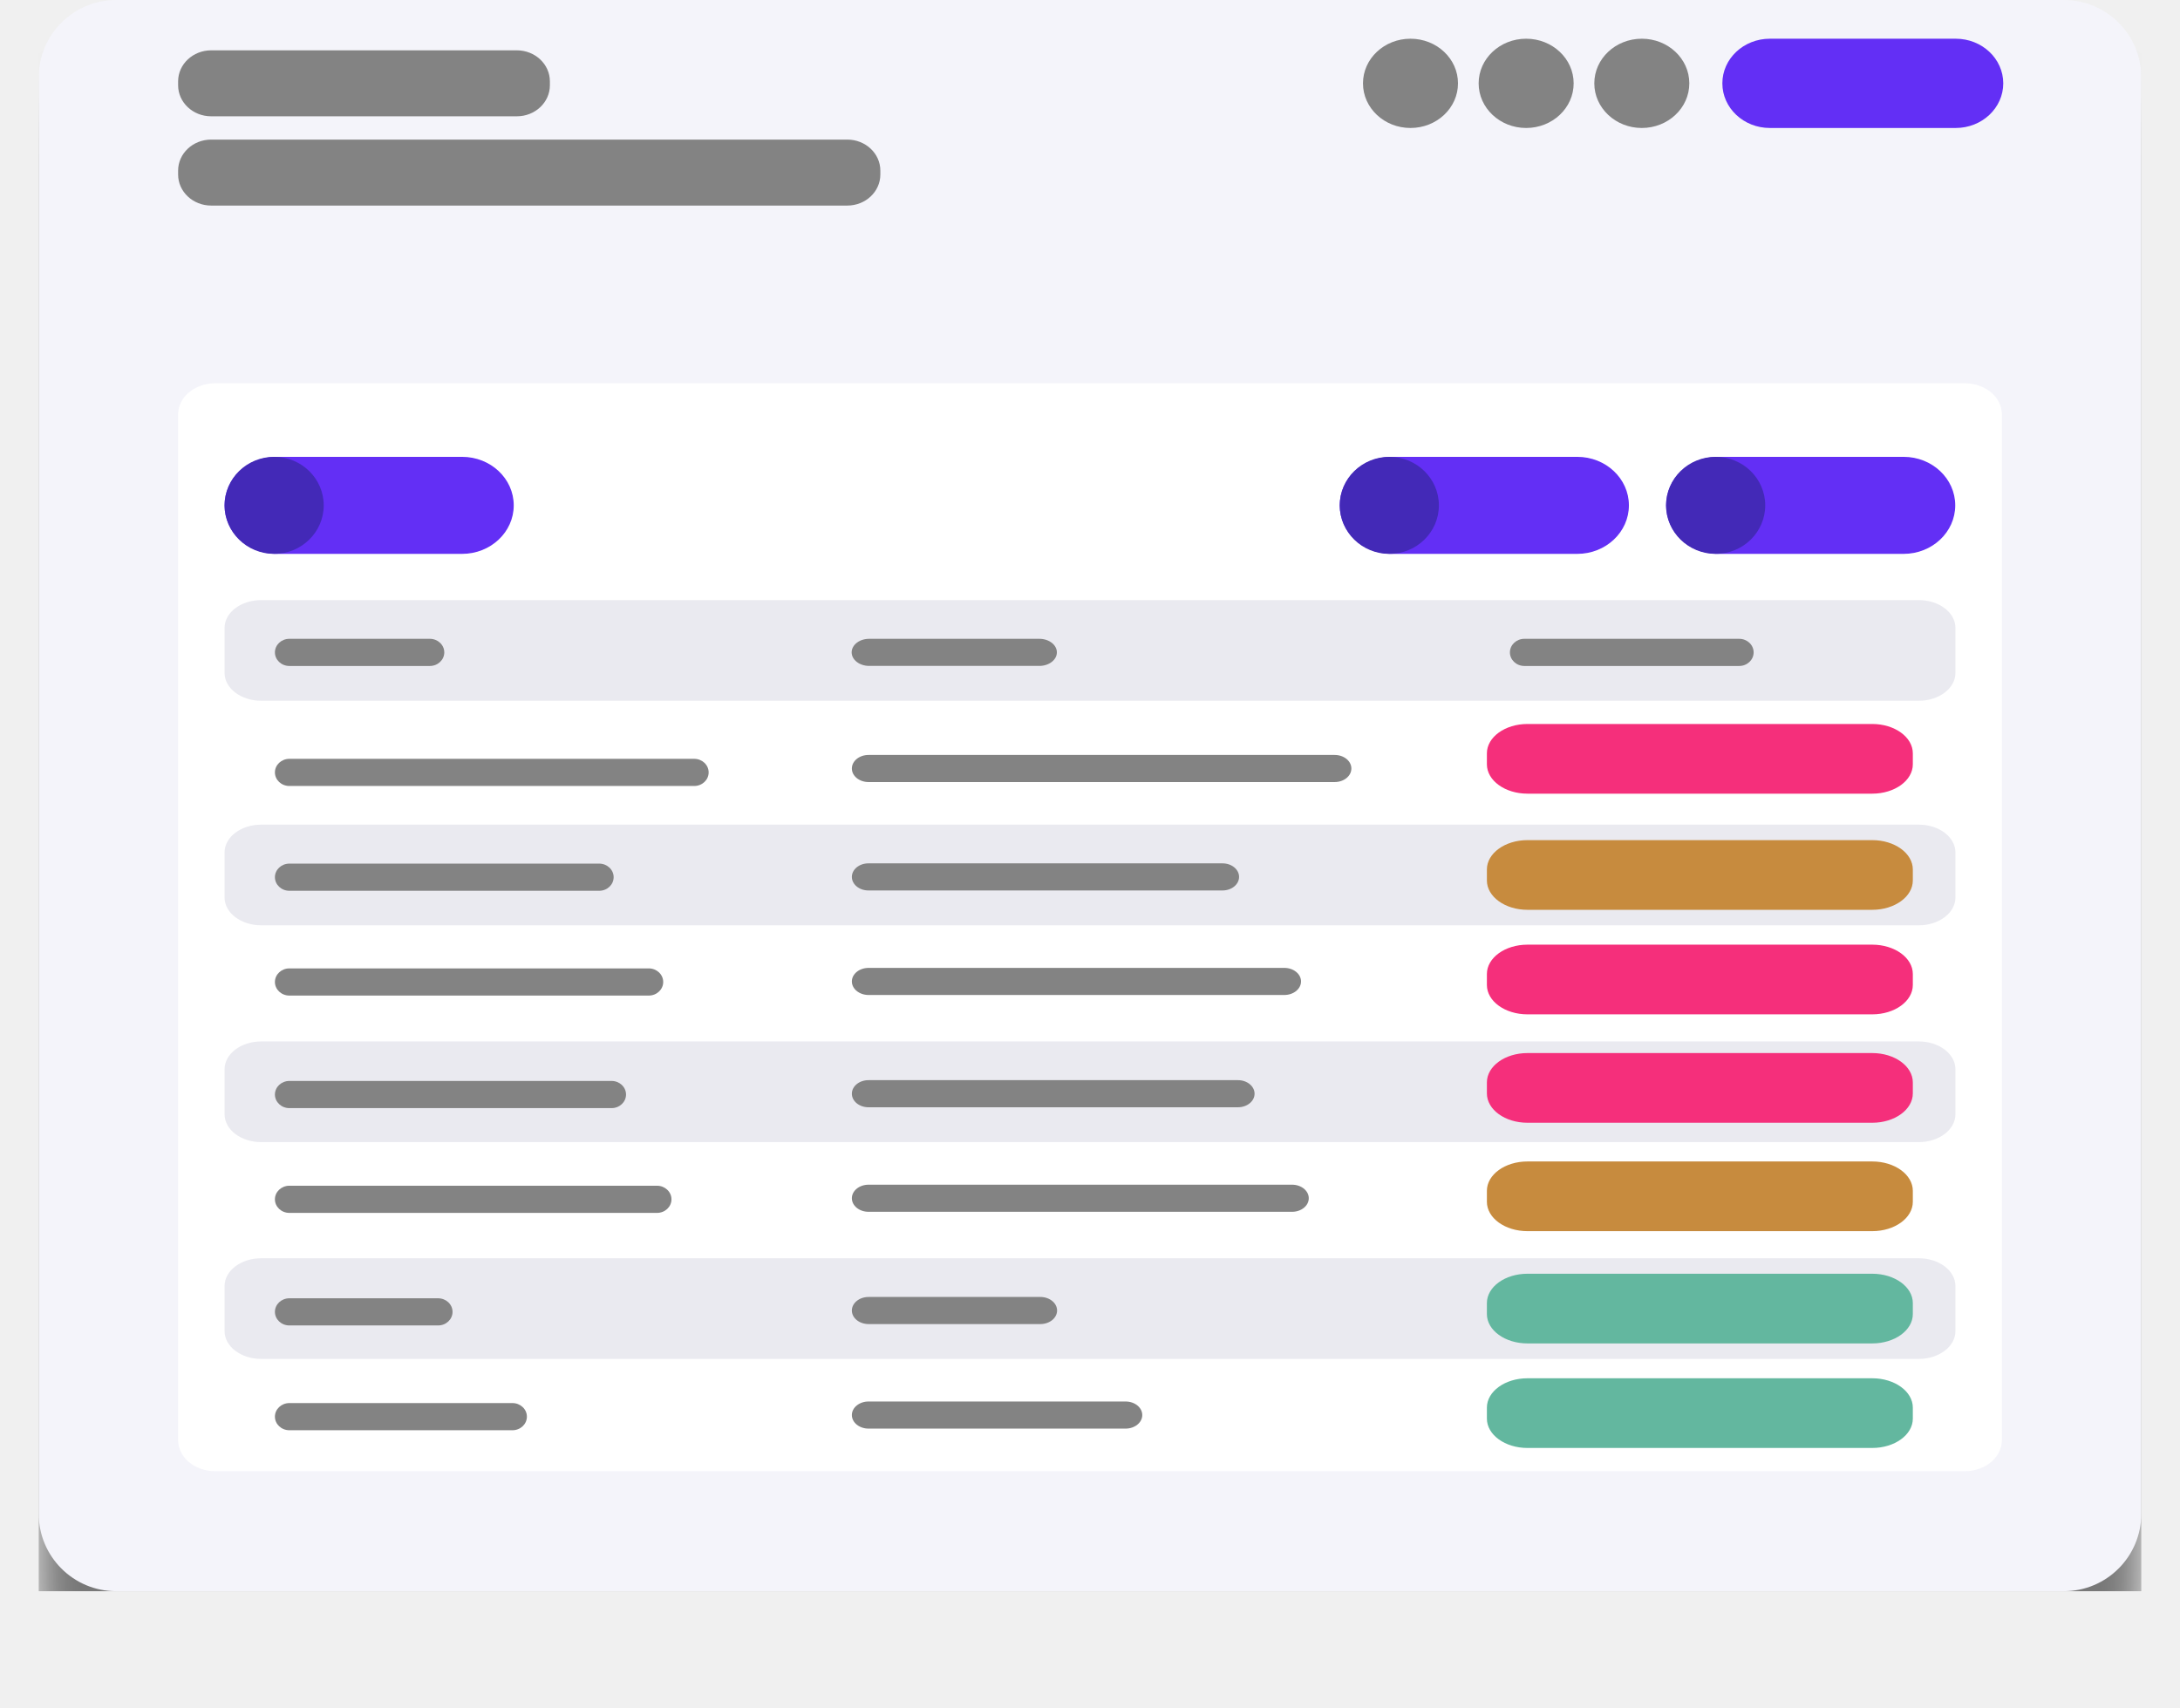
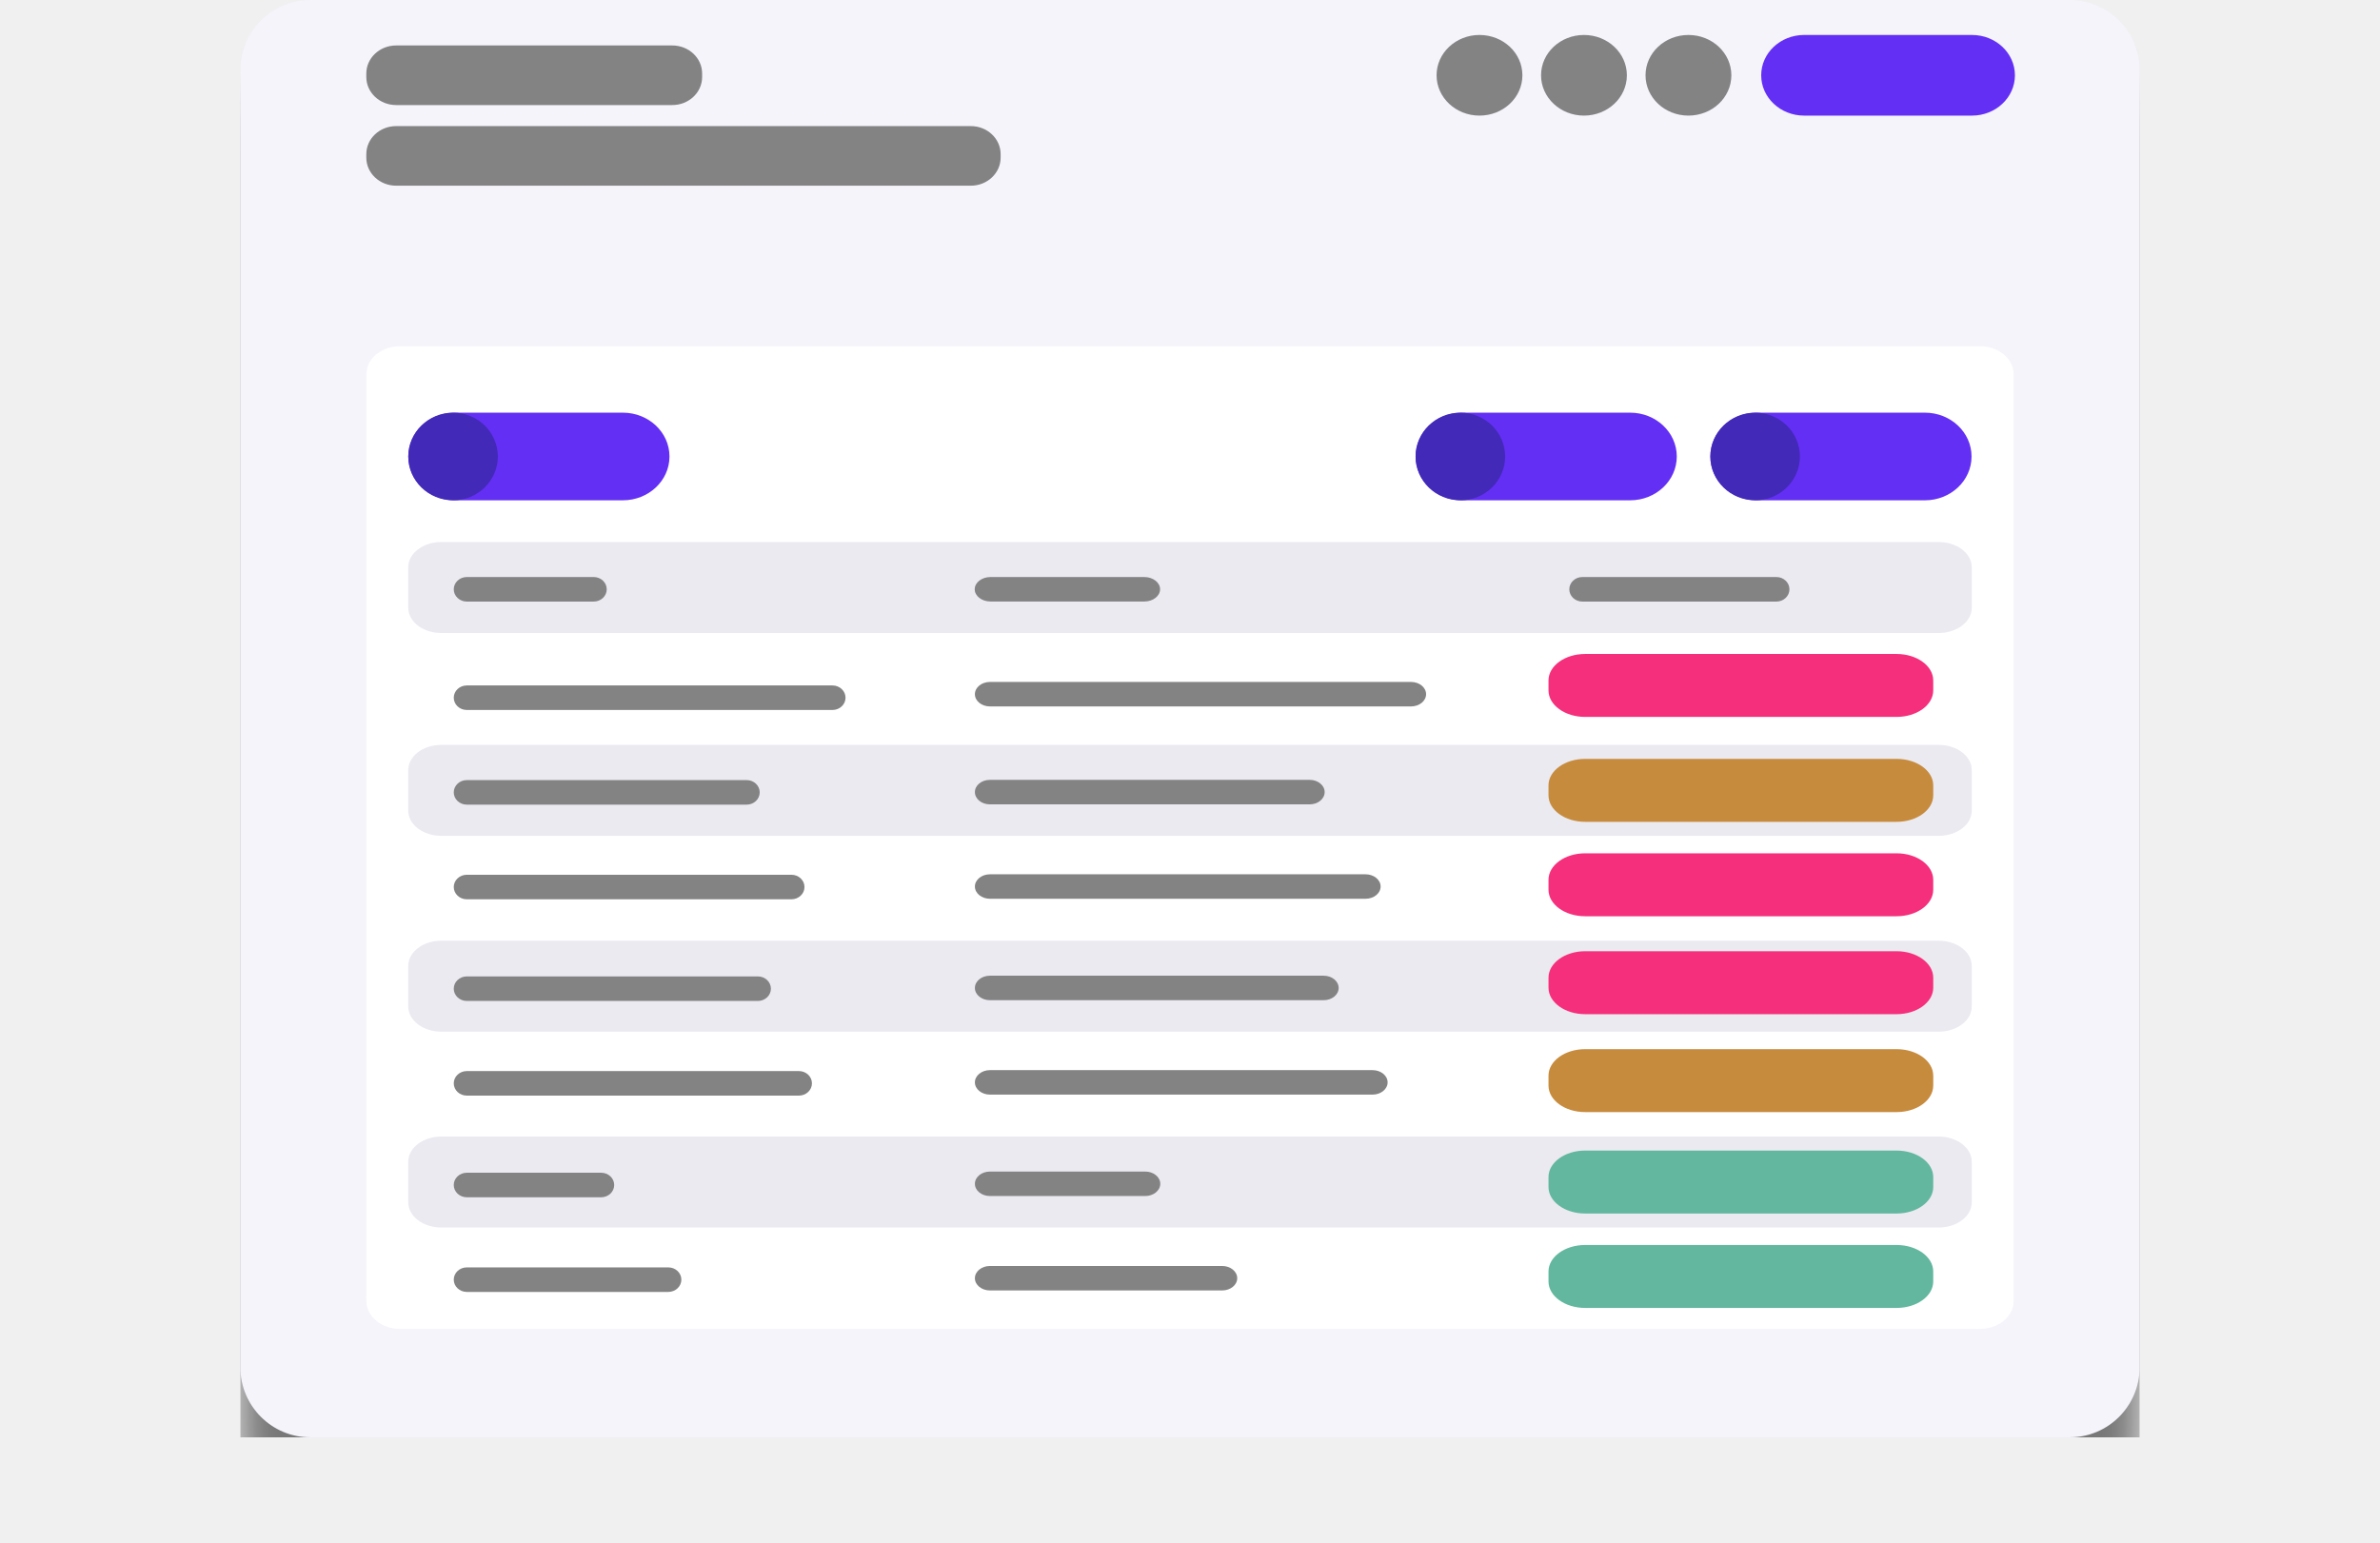
- <svg xmlns="http://www.w3.org/2000/svg" width="563" height="441" viewBox="0 0 563 441" fill="none">
+ <svg xmlns="http://www.w3.org/2000/svg" width="574" height="372" viewBox="0 0 563 441" fill="none">
  <g clip-path="url(#clip0)" filter="url(#filter0_d)">
    <path d="M533 0L30 0C18.954 0 10 8.954 10 20L10 391C10 402.046 18.954 411 30 411L533 411C544.046 411 553 402.046 553 391V20C553 8.954 544.046 0 533 0Z" fill="#F4F4FA" />
    <path d="M507.437 99L55.563 99C50.282 99 46 102.595 46 107.029L46 371.971C46 376.406 50.282 380 55.563 380H507.437C512.718 380 517 376.406 517 371.971V107.029C517 102.595 512.718 99 507.437 99Z" fill="white" />
    <path d="M495.54 155H67.46C62.236 155 58 158.211 58 162.172V173.828C58 177.789 62.236 181 67.46 181H495.54C500.764 181 505 177.789 505 173.828V162.172C505 158.211 500.764 155 495.54 155Z" fill="#EAEAF0" />
    <path d="M495.54 213H67.46C62.236 213 58 216.211 58 220.172V231.828C58 235.789 62.236 239 67.46 239H495.54C500.764 239 505 235.789 505 231.828V220.172C505 216.211 500.764 213 495.54 213Z" fill="#EAEAF0" />
    <path d="M495.54 269H67.46C62.236 269 58 272.211 58 276.172V287.828C58 291.789 62.236 295 67.46 295H495.54C500.764 295 505 291.789 505 287.828V276.172C505 272.211 500.764 269 495.54 269Z" fill="#EAEAF0" />
    <path d="M495.54 325H67.46C62.236 325 58 328.211 58 332.172V343.828C58 347.789 62.236 351 67.46 351H495.54C500.764 351 505 347.789 505 343.828V332.172C505 328.211 500.764 325 495.54 325Z" fill="#EAEAF0" />
    <path d="M505.085 10L457.08 10C450.304 10 444.811 15.161 444.811 21.528C444.811 27.895 450.304 33.056 457.08 33.056H505.085C511.861 33.056 517.354 27.895 517.354 21.528C517.354 15.161 511.861 10 505.085 10Z" fill="#632FF5" />
    <path d="M179.28 196H74.734C72.672 196 71 197.571 71 199.509C71 201.446 72.672 203.017 74.734 203.017H179.28C181.342 203.017 183.014 201.446 183.014 199.509C183.014 197.571 181.342 196 179.28 196Z" fill="#838383" />
    <path d="M344.7 195H224.3C221.925 195 220 196.567 220 198.5C220 200.433 221.925 202 224.3 202H344.7C347.075 202 349 200.433 349 198.5C349 196.567 347.075 195 344.7 195Z" fill="#838383" />
    <path d="M167.545 250.132H74.734C72.672 250.132 71 251.702 71 253.64C71 255.578 72.672 257.149 74.734 257.149H167.545C169.607 257.149 171.279 255.578 171.279 253.64C171.279 251.702 169.607 250.132 167.545 250.132Z" fill="#838383" />
    <path d="M331.681 250H224.319C221.934 250 220 251.567 220 253.5C220 255.433 221.934 257 224.319 257H331.681C334.066 257 336 255.433 336 253.5C336 251.567 334.066 250 331.681 250Z" fill="#838383" />
    <path d="M157.944 279.202H74.734C72.672 279.202 71 280.773 71 282.711C71 284.649 72.672 286.22 74.734 286.22H157.944C160.006 286.22 161.678 284.649 161.678 282.711C161.678 280.773 160.006 279.202 157.944 279.202Z" fill="#838383" />
    <path d="M319.718 279H224.282C221.917 279 220 280.567 220 282.5C220 284.433 221.917 286 224.282 286H319.718C322.083 286 324 284.433 324 282.5C324 280.567 322.083 279 319.718 279Z" fill="#838383" />
    <path d="M169.679 306.268H74.734C72.672 306.268 71 307.839 71 309.777C71 311.715 72.672 313.285 74.734 313.285H169.679C171.741 313.285 173.413 311.715 173.413 309.777C173.413 307.839 171.741 306.268 169.679 306.268Z" fill="#838383" />
    <path d="M333.698 306H224.302C221.926 306 220 307.567 220 309.5C220 311.433 221.926 313 224.302 313H333.698C336.074 313 338 311.433 338 309.5C338 307.567 336.074 306 333.698 306Z" fill="#838383" />
    <path d="M113.138 335.339H74.734C72.672 335.339 71 336.91 71 338.848C71 340.785 72.672 342.356 74.734 342.356H113.138C115.201 342.356 116.872 340.785 116.872 338.848C116.872 336.91 115.201 335.339 113.138 335.339Z" fill="#838383" />
    <path d="M268.686 335H224.314C221.931 335 220 336.567 220 338.5C220 340.433 221.931 342 224.314 342H268.686C271.069 342 273 340.433 273 338.5C273 336.567 271.069 335 268.686 335Z" fill="#838383" />
    <path d="M132.341 362.405H74.734C72.672 362.405 71 363.976 71 365.913C71 367.851 72.672 369.422 74.734 369.422H132.341C134.403 369.422 136.075 367.851 136.075 365.913C136.075 363.976 134.403 362.405 132.341 362.405Z" fill="#838383" />
    <path d="M290.697 362H224.303C221.927 362 220 363.567 220 365.5C220 367.433 221.927 369 224.303 369H290.697C293.073 369 295 367.433 295 365.5C295 363.567 293.073 362 290.697 362Z" fill="#838383" />
    <path d="M154.744 223.066H74.734C72.672 223.066 71 224.637 71 226.574C71 228.512 72.672 230.083 74.734 230.083H154.744C156.806 230.083 158.478 228.512 158.478 226.574C158.478 224.637 156.806 223.066 154.744 223.066Z" fill="#838383" />
    <path d="M315.732 223H224.268C221.911 223 220 224.567 220 226.5C220 228.433 221.911 230 224.268 230H315.732C318.089 230 320 228.433 320 226.5C320 224.567 318.089 223 315.732 223Z" fill="#838383" />
    <path d="M133.477 13L54.534 13C49.821 13 46 16.59 46 21.02V22.022C46 26.451 49.821 30.041 54.534 30.041L133.477 30.041C138.191 30.041 142.012 26.451 142.012 22.022V21.02C142.012 16.59 138.191 13 133.477 13Z" fill="#838383" />
    <path d="M218.821 36.056L54.534 36.056C49.821 36.056 46 39.647 46 44.076V45.078C46 49.507 49.821 53.097 54.534 53.097L218.821 53.097C223.535 53.097 227.356 49.507 227.356 45.078V44.076C227.356 39.647 223.535 36.056 218.821 36.056Z" fill="#838383" />
    <path d="M268.423 165H224.471C221.973 165 219.947 166.567 219.947 168.5C219.947 170.433 221.973 172 224.471 172H268.423C270.921 172 272.947 170.433 272.947 168.5C272.947 166.567 270.921 165 268.423 165Z" fill="#838383" />
    <path d="M111.005 165H74.734C72.672 165 71 166.571 71 168.509C71 170.446 72.672 172.017 74.734 172.017H111.005C113.067 172.017 114.739 170.446 114.739 168.509C114.739 166.571 113.067 165 111.005 165Z" fill="#838383" />
    <path d="M449.154 165H393.681C391.619 165 389.947 166.571 389.947 168.509C389.947 170.446 391.619 172.017 393.681 172.017H449.154C451.216 172.017 452.888 170.446 452.888 168.509C452.888 166.571 451.216 165 449.154 165Z" fill="#838383" />
    <path d="M483.524 187H394.476C388.69 187 384 190.393 384 194.579V197.421C384 201.607 388.69 205 394.476 205H483.524C489.31 205 494 201.607 494 197.421V194.579C494 190.393 489.31 187 483.524 187Z" fill="#F52F7B" />
    <path d="M483.524 217H394.476C388.69 217 384 220.393 384 224.579V227.421C384 231.607 388.69 235 394.476 235H483.524C489.31 235 494 231.607 494 227.421V224.579C494 220.393 489.31 217 483.524 217Z" fill="#C78B3E" />
    <path d="M483.524 244H394.476C388.69 244 384 247.393 384 251.579V254.421C384 258.607 388.69 262 394.476 262H483.524C489.31 262 494 258.607 494 254.421V251.579C494 247.393 489.31 244 483.524 244Z" fill="#F52F7B" />
    <path d="M483.524 272H394.476C388.69 272 384 275.393 384 279.579V282.421C384 286.607 388.69 290 394.476 290H483.524C489.31 290 494 286.607 494 282.421V279.579C494 275.393 489.31 272 483.524 272Z" fill="#F52F7B" />
    <path d="M483.524 300H394.476C388.69 300 384 303.393 384 307.579V310.421C384 314.607 388.69 318 394.476 318H483.524C489.31 318 494 314.607 494 310.421V307.579C494 303.393 489.31 300 483.524 300Z" fill="#C78B3E" />
    <path d="M483.524 329H394.476C388.69 329 384 332.393 384 336.579V339.421C384 343.607 388.69 347 394.476 347H483.524C489.31 347 494 343.607 494 339.421V336.579C494 332.393 489.31 329 483.524 329Z" fill="#63B79F" />
    <path d="M483.524 356H394.476C388.69 356 384 359.393 384 363.579V366.421C384 370.607 388.69 374 394.476 374H483.524C489.31 374 494 370.607 494 366.421V363.579C494 359.393 489.31 356 483.524 356Z" fill="#63B79F" />
    <path d="M364.268 33.056C371.044 33.056 376.536 27.895 376.536 21.528C376.536 15.161 371.044 10 364.268 10C357.493 10 352 15.161 352 21.528C352 27.895 357.493 33.056 364.268 33.056Z" fill="#838383" />
    <path d="M394.139 33.056C400.914 33.056 406.407 27.895 406.407 21.528C406.407 15.161 400.914 10 394.139 10C387.363 10 381.87 15.161 381.87 21.528C381.87 27.895 387.363 33.056 394.139 33.056Z" fill="#838383" />
    <path d="M424.009 33.056C430.784 33.056 436.277 27.895 436.277 21.528C436.277 15.161 430.784 10 424.009 10C417.233 10 411.741 15.161 411.741 21.528C411.741 27.895 417.233 33.056 424.009 33.056Z" fill="#838383" />
    <path d="M119.341 118H71.335C63.97 118 58 123.61 58 130.53C58 137.451 63.97 143.061 71.335 143.061H119.341C126.706 143.061 132.676 137.451 132.676 130.53C132.676 123.61 126.706 118 119.341 118Z" fill="#632FF5" />
    <path d="M407.341 118H359.335C351.97 118 346 123.61 346 130.53C346 137.451 351.97 143.061 359.335 143.061H407.341C414.706 143.061 420.676 137.451 420.676 130.53C420.676 123.61 414.706 118 407.341 118Z" fill="#632FF5" />
    <path d="M491.618 118H443.612C436.247 118 430.277 123.61 430.277 130.531C430.277 137.451 436.247 143.061 443.612 143.061H491.618C498.983 143.061 504.953 137.451 504.953 130.531C504.953 123.61 498.983 118 491.618 118Z" fill="#632FF5" />
    <path d="M70.802 143.061C77.872 143.061 83.603 137.451 83.603 130.53C83.603 123.61 77.872 118 70.802 118C63.731 118 58 123.61 58 130.53C58 137.451 63.731 143.061 70.802 143.061Z" fill="#4329B7" />
    <path d="M358.802 143.061C365.872 143.061 371.603 137.451 371.603 130.53C371.603 123.61 365.872 118 358.802 118C351.731 118 346 123.61 346 130.53C346 137.451 351.731 143.061 358.802 143.061Z" fill="#4329B7" />
    <path d="M443.079 143.061C450.149 143.061 455.88 137.451 455.88 130.531C455.88 123.61 450.149 118 443.079 118C436.008 118 430.277 123.61 430.277 130.531C430.277 137.451 436.008 143.061 443.079 143.061Z" fill="#4329B7" />
  </g>
  <defs>
    <filter id="filter0_d" x="0" y="0" width="563" height="441" filterUnits="userSpaceOnUse" color-interpolation-filters="sRGB">
      <feFlood flood-opacity="0" result="BackgroundImageFix" />
      <feColorMatrix in="SourceAlpha" type="matrix" values="0 0 0 0 0 0 0 0 0 0 0 0 0 0 0 0 0 0 127 0" />
      <feOffset dy="20" />
      <feGaussianBlur stdDeviation="5" />
      <feColorMatrix type="matrix" values="0 0 0 0 0 0 0 0 0 0 0 0 0 0 0 0 0 0 0.5 0" />
      <feBlend mode="normal" in2="BackgroundImageFix" result="effect1_dropShadow" />
      <feBlend mode="normal" in="SourceGraphic" in2="effect1_dropShadow" result="shape" />
    </filter>
    <clipPath id="clip0">
      <rect width="543" height="411" fill="white" transform="translate(10)" />
    </clipPath>
  </defs>
</svg>
